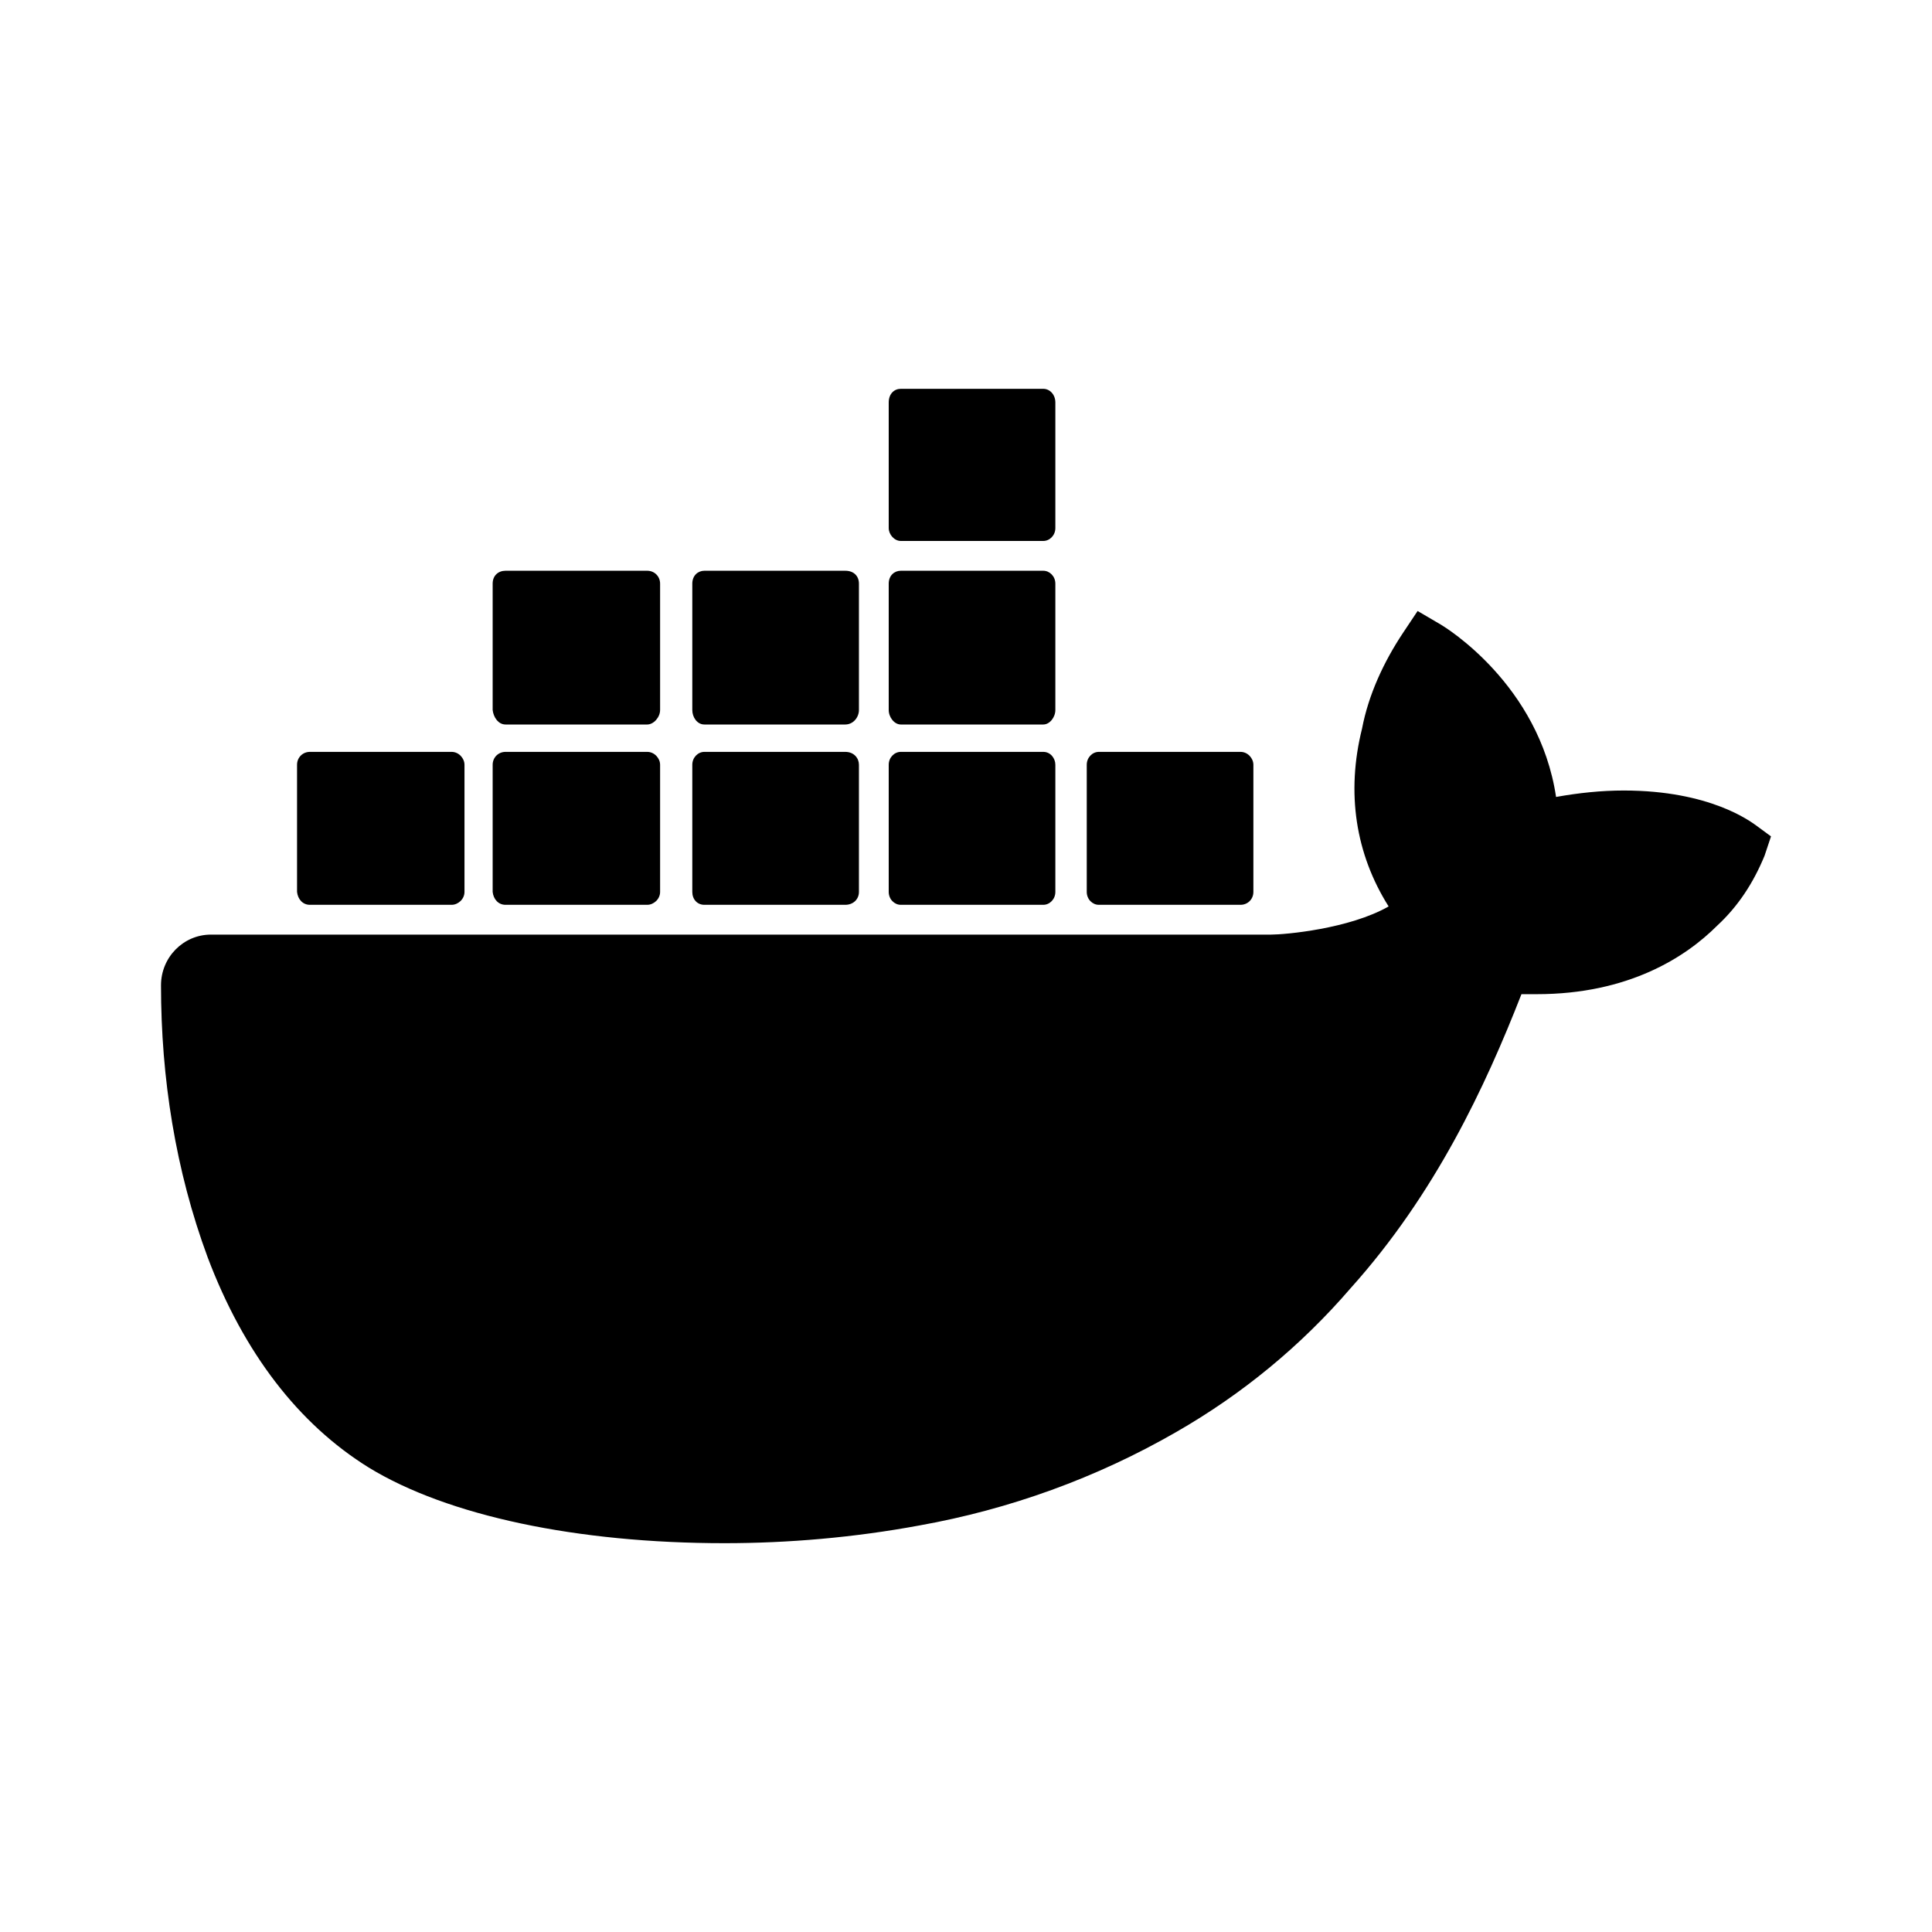
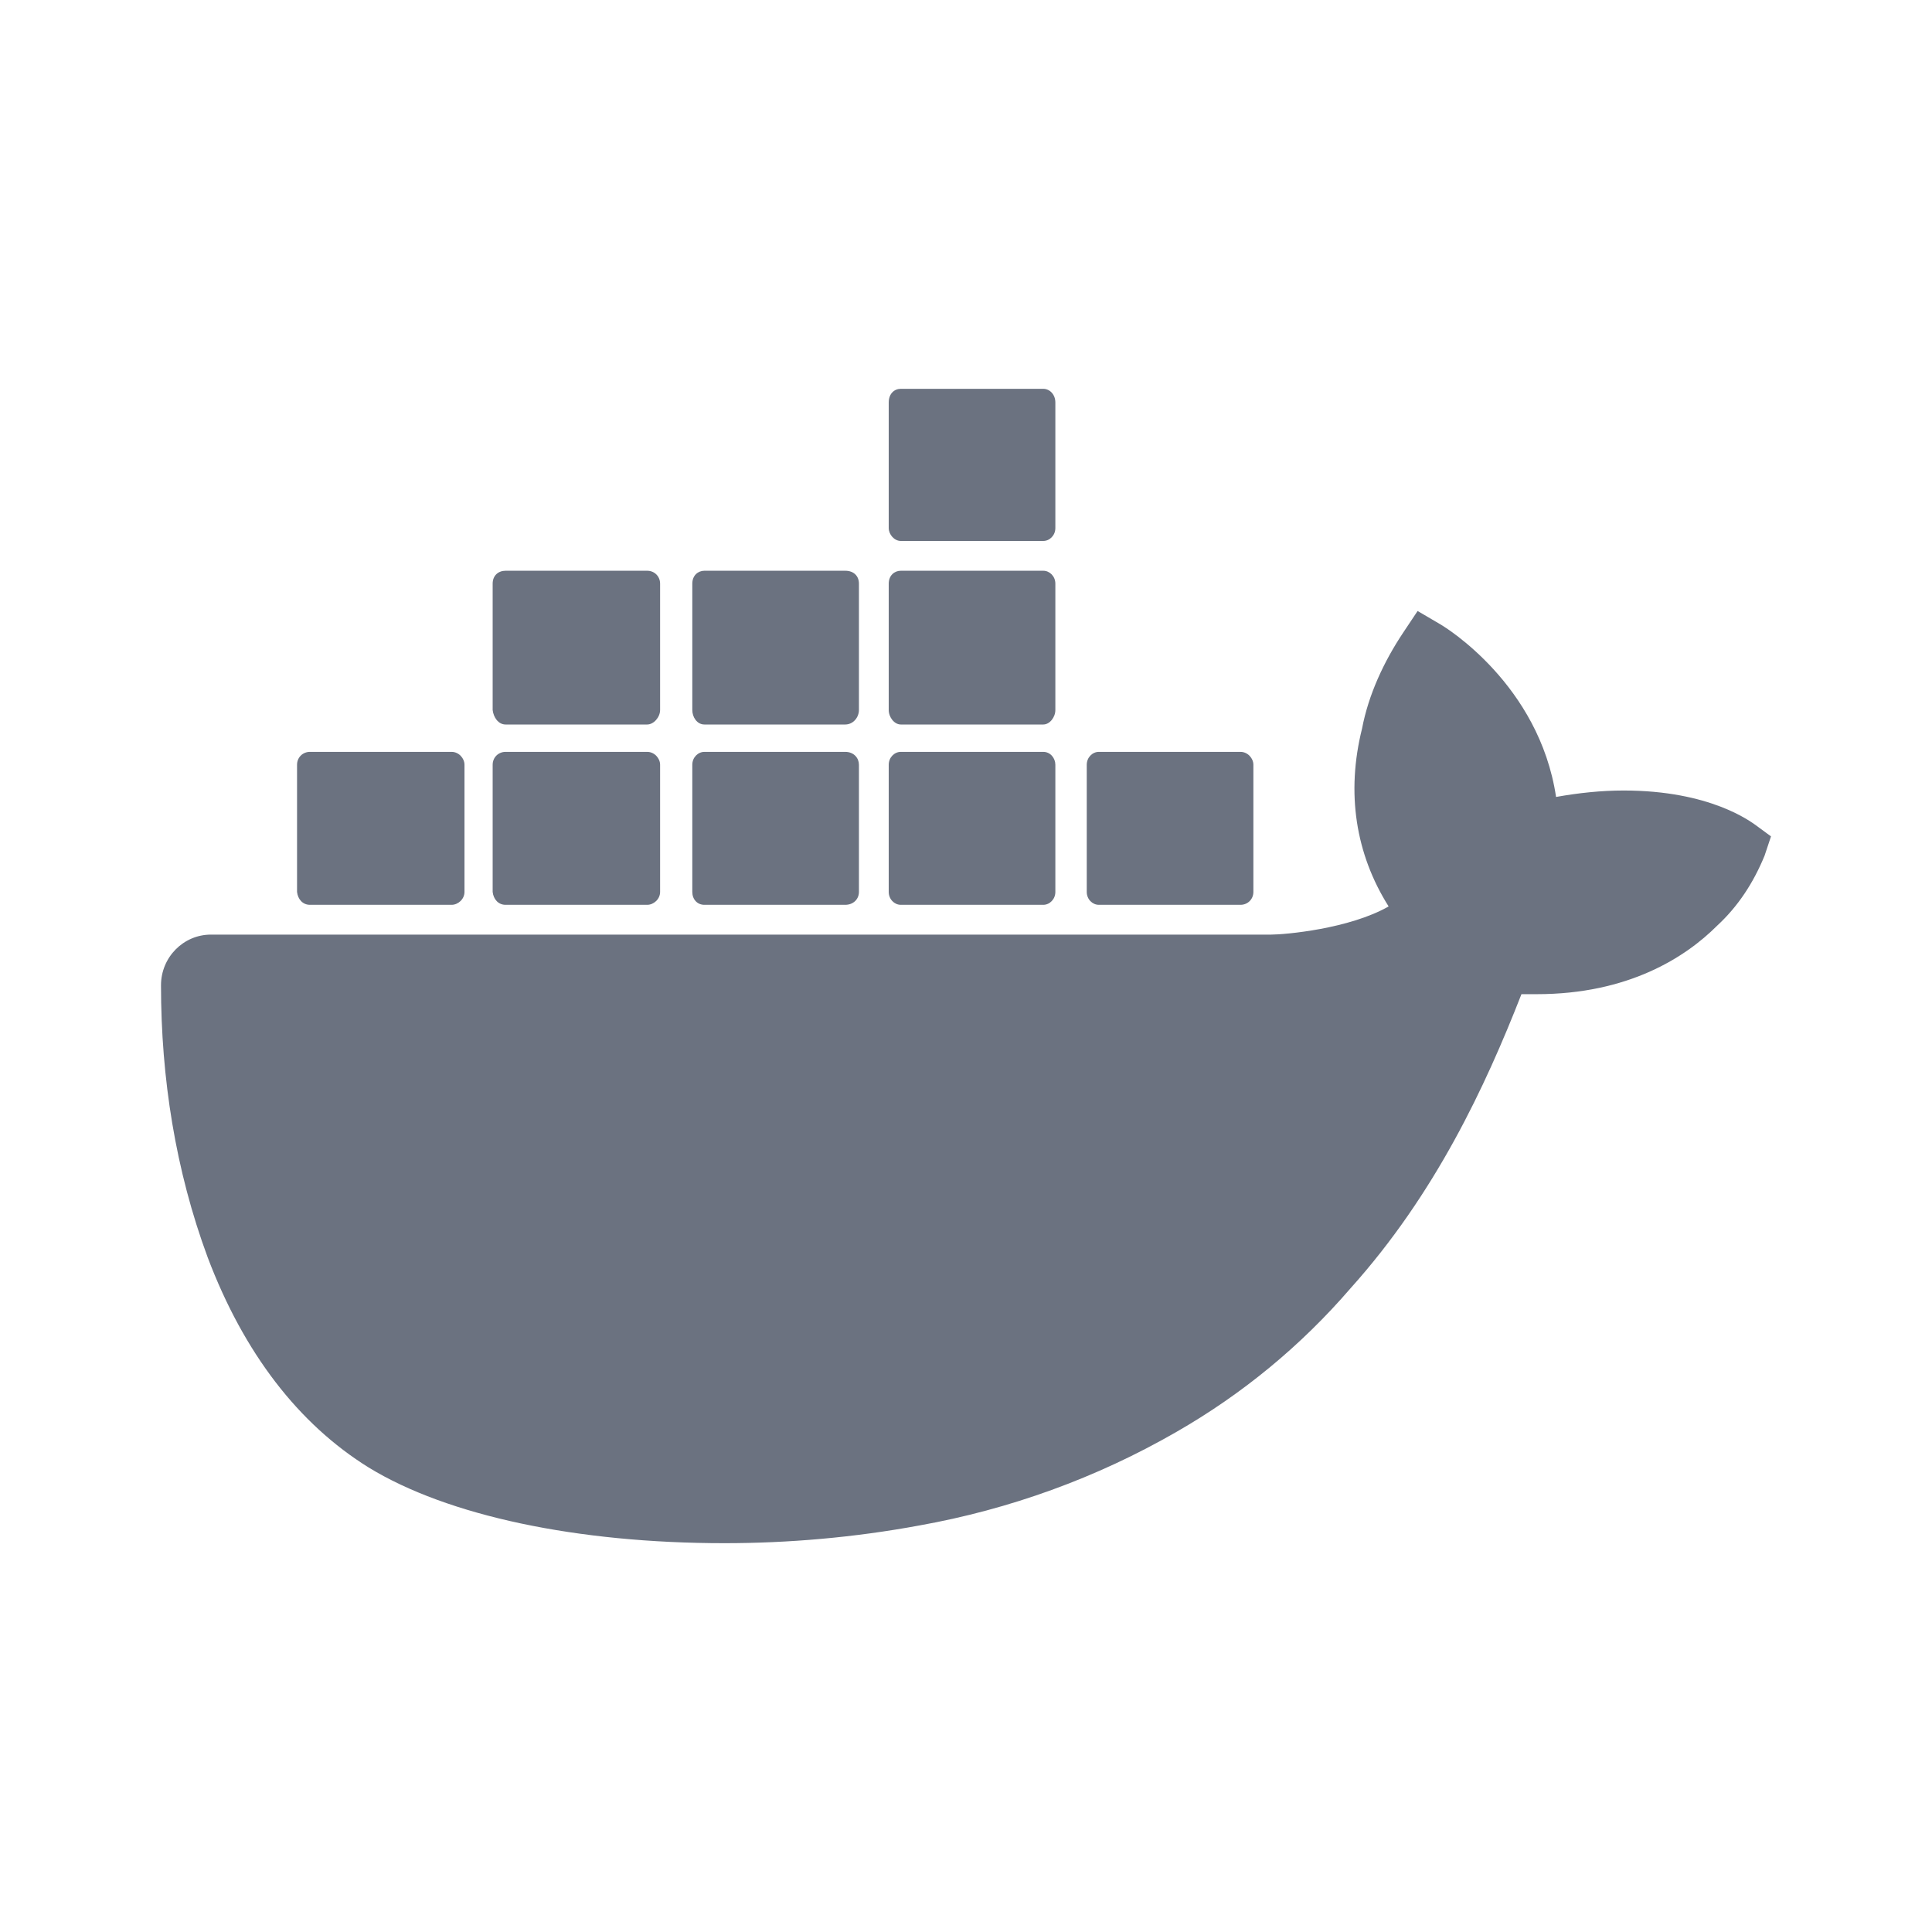
- <svg xmlns="http://www.w3.org/2000/svg" version="1.1" id="mdi-docker" width="24" height="24" viewBox="0 0 24 24">
+ <svg xmlns="http://www.w3.org/2000/svg" fill="#6B7280" version="1.1" id="mdi-docker" width="24" height="24" viewBox="0 0 24 24">
  <path d="M21.81 10.25C21.75 10.21 21.25 9.82 20.17 9.82C19.89 9.82 19.61 9.85 19.33 9.9C19.12 8.5 17.95 7.79 17.9 7.76L17.61 7.59L17.43 7.86C17.19 8.22 17 8.63 16.92 9.05C16.72 9.85 16.84 10.61 17.25 11.26C16.76 11.54 15.96 11.61 15.79 11.61H2.62C2.28 11.61 2 11.89 2 12.24C2 13.39 2.18 14.54 2.58 15.62C3.03 16.81 3.71 17.69 4.58 18.23C5.56 18.83 7.17 19.17 9 19.17C9.79 19.17 10.61 19.1 11.42 18.95C12.54 18.75 13.62 18.36 14.61 17.79C15.43 17.32 16.16 16.72 16.78 16C17.83 14.83 18.45 13.5 18.9 12.35H19.09C20.23 12.35 20.94 11.89 21.33 11.5C21.59 11.26 21.78 10.97 21.92 10.63L22 10.39L21.81 10.25M3.85 11.24H5.61C5.69 11.24 5.77 11.17 5.77 11.08V9.5C5.77 9.42 5.7 9.34 5.61 9.34H3.85C3.76 9.34 3.69 9.41 3.69 9.5V11.08C3.7 11.17 3.76 11.24 3.85 11.24M6.28 11.24H8.04C8.12 11.24 8.2 11.17 8.2 11.08V9.5C8.2 9.42 8.13 9.34 8.04 9.34H6.28C6.19 9.34 6.12 9.41 6.12 9.5V11.08C6.13 11.17 6.19 11.24 6.28 11.24M8.75 11.24H10.5C10.6 11.24 10.67 11.17 10.67 11.08V9.5C10.67 9.42 10.61 9.34 10.5 9.34H8.75C8.67 9.34 8.6 9.41 8.6 9.5V11.08C8.6 11.17 8.66 11.24 8.75 11.24M11.19 11.24H12.96C13.04 11.24 13.11 11.17 13.11 11.08V9.5C13.11 9.42 13.05 9.34 12.96 9.34H11.19C11.11 9.34 11.04 9.41 11.04 9.5V11.08C11.04 11.17 11.11 11.24 11.19 11.24M6.28 9H8.04C8.12 9 8.2 8.91 8.2 8.82V7.25C8.2 7.16 8.13 7.09 8.04 7.09H6.28C6.19 7.09 6.12 7.15 6.12 7.25V8.82C6.13 8.91 6.19 9 6.28 9M8.75 9H10.5C10.6 9 10.67 8.91 10.67 8.82V7.25C10.67 7.16 10.61 7.09 10.5 7.09H8.75C8.67 7.09 8.6 7.15 8.6 7.25V8.82C8.6 8.91 8.66 9 8.75 9M11.19 9H12.96C13.04 9 13.11 8.91 13.11 8.82V7.25C13.11 7.16 13.04 7.09 12.96 7.09H11.19C11.11 7.09 11.04 7.15 11.04 7.25V8.82C11.04 8.91 11.11 9 11.19 9M11.19 6.72H12.96C13.04 6.72 13.11 6.65 13.11 6.56V5C13.11 4.9 13.04 4.83 12.96 4.83H11.19C11.11 4.83 11.04 4.89 11.04 5V6.56C11.04 6.64 11.11 6.72 11.19 6.72M13.65 11.24H15.41C15.5 11.24 15.57 11.17 15.57 11.08V9.5C15.57 9.42 15.5 9.34 15.41 9.34H13.65C13.57 9.34 13.5 9.41 13.5 9.5V11.08C13.5 11.17 13.57 11.24 13.65 11.24" />
</svg>
